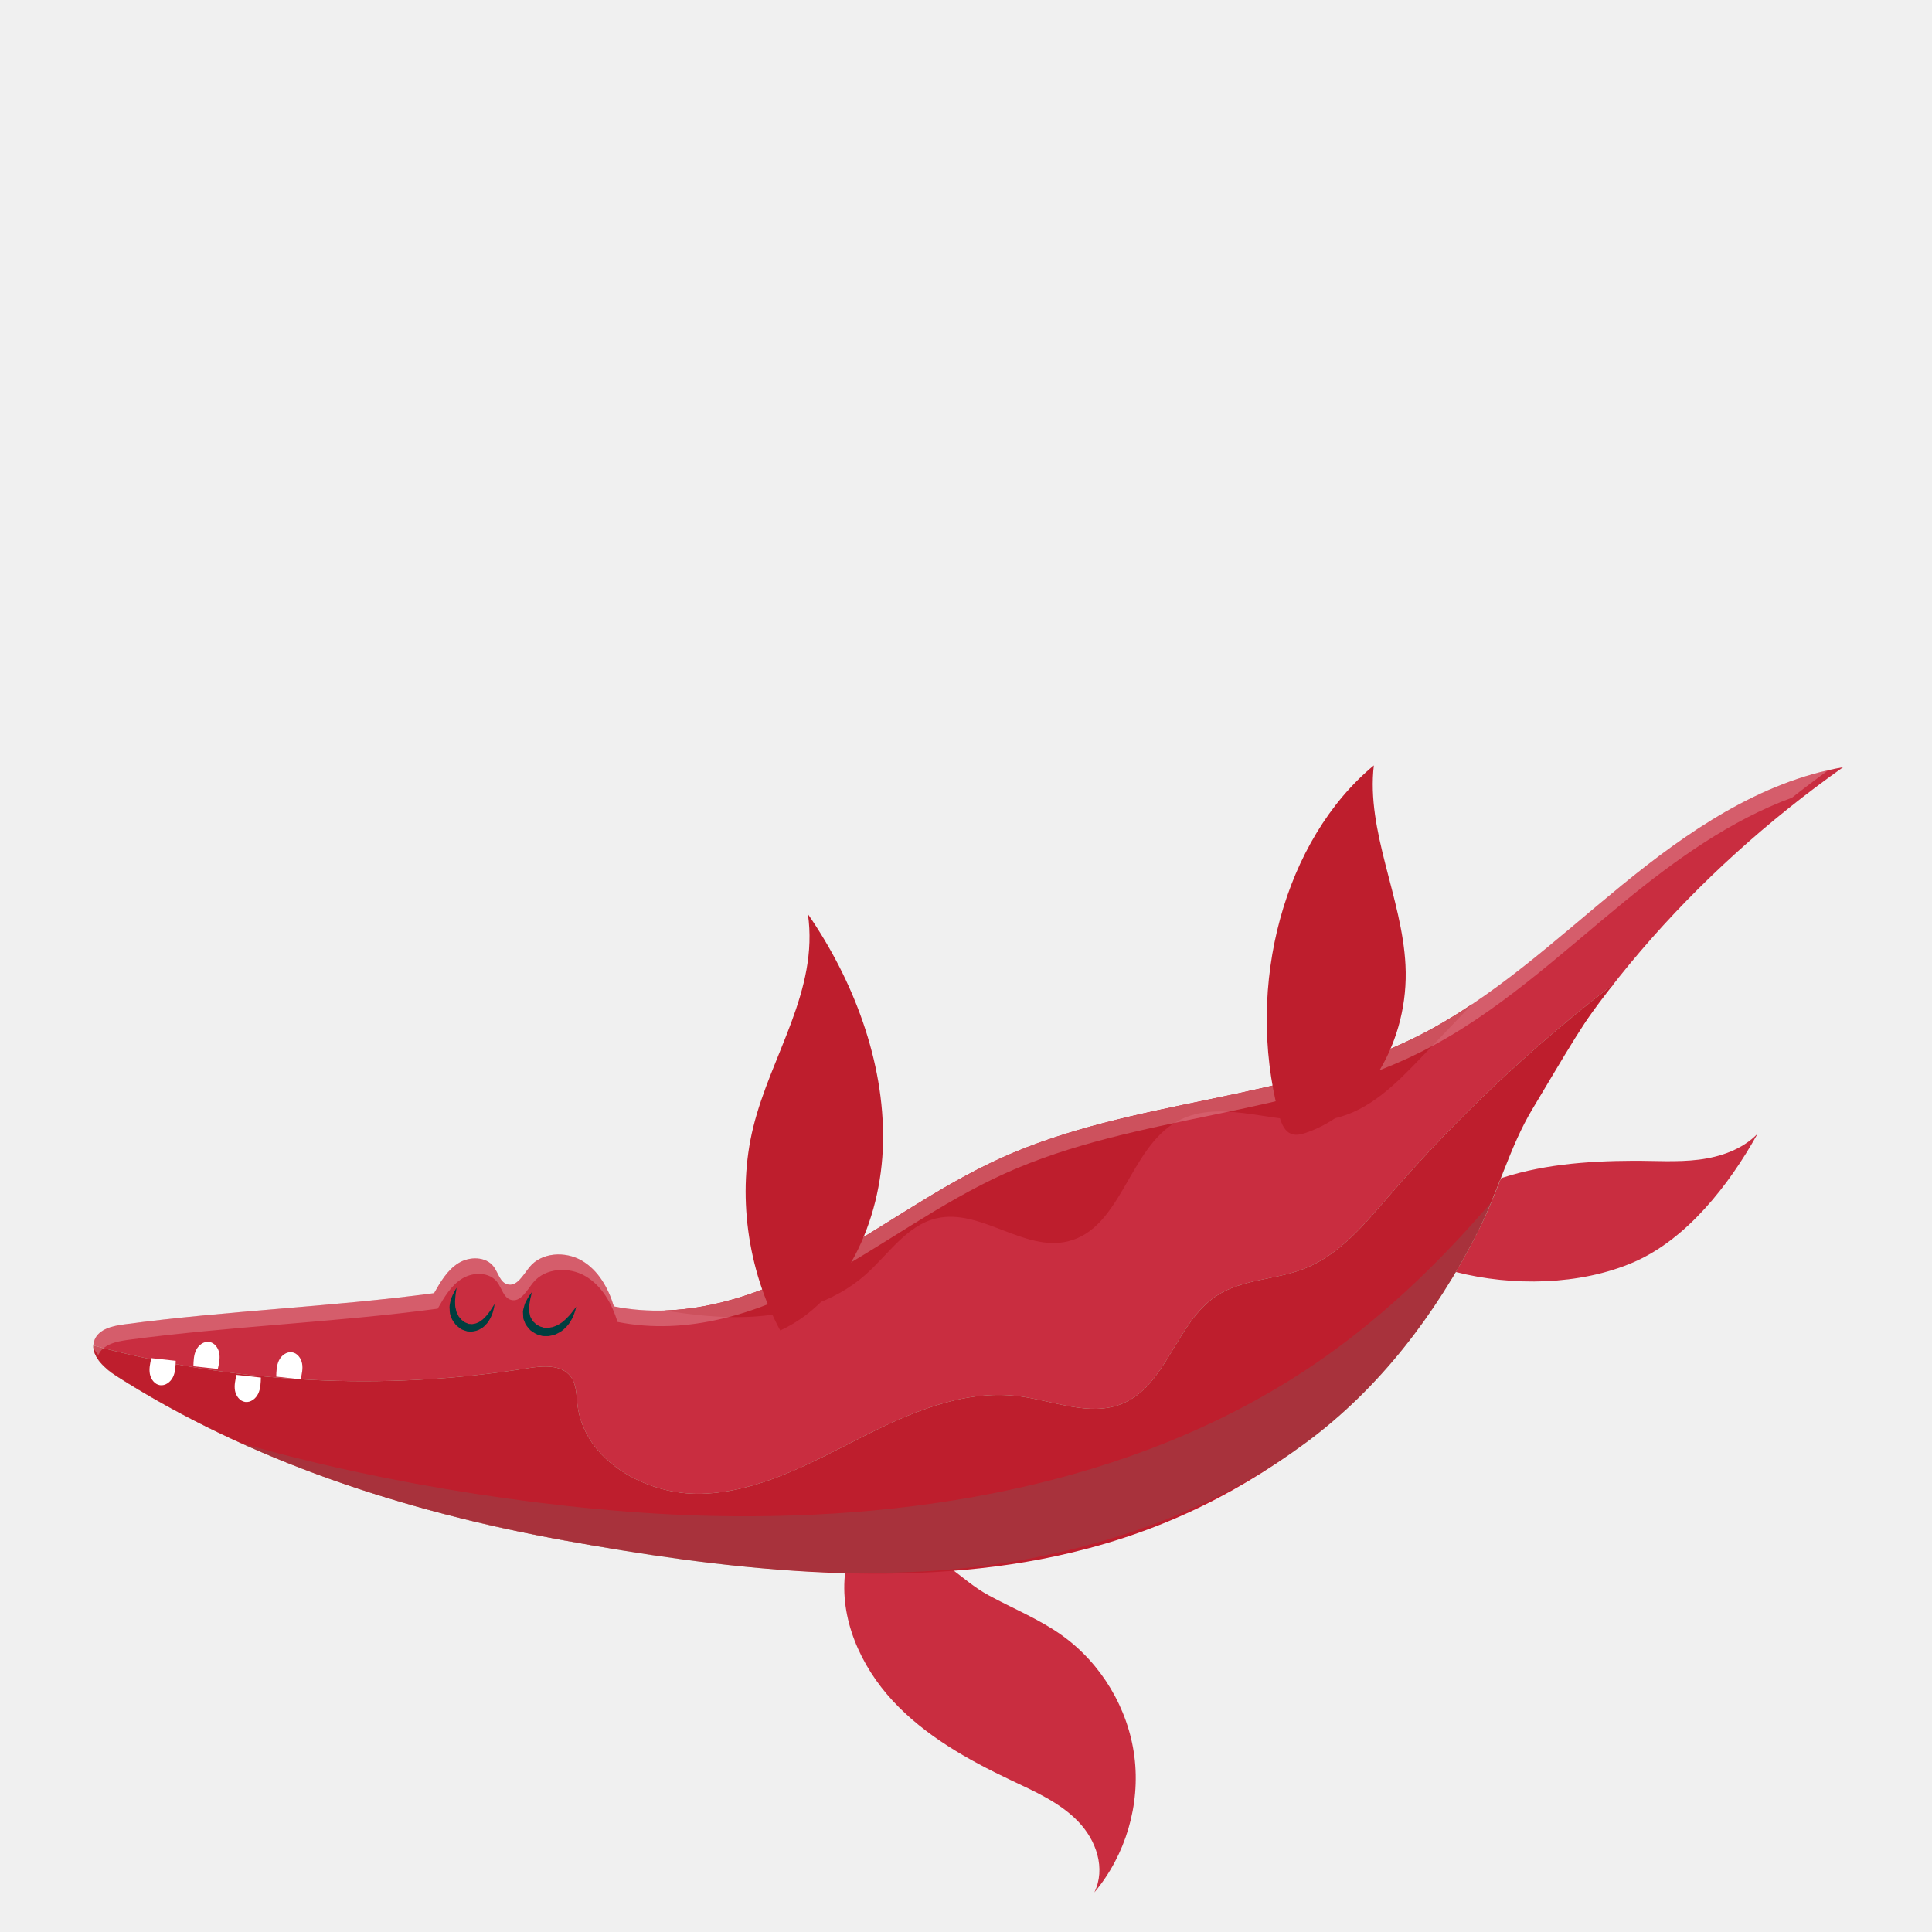
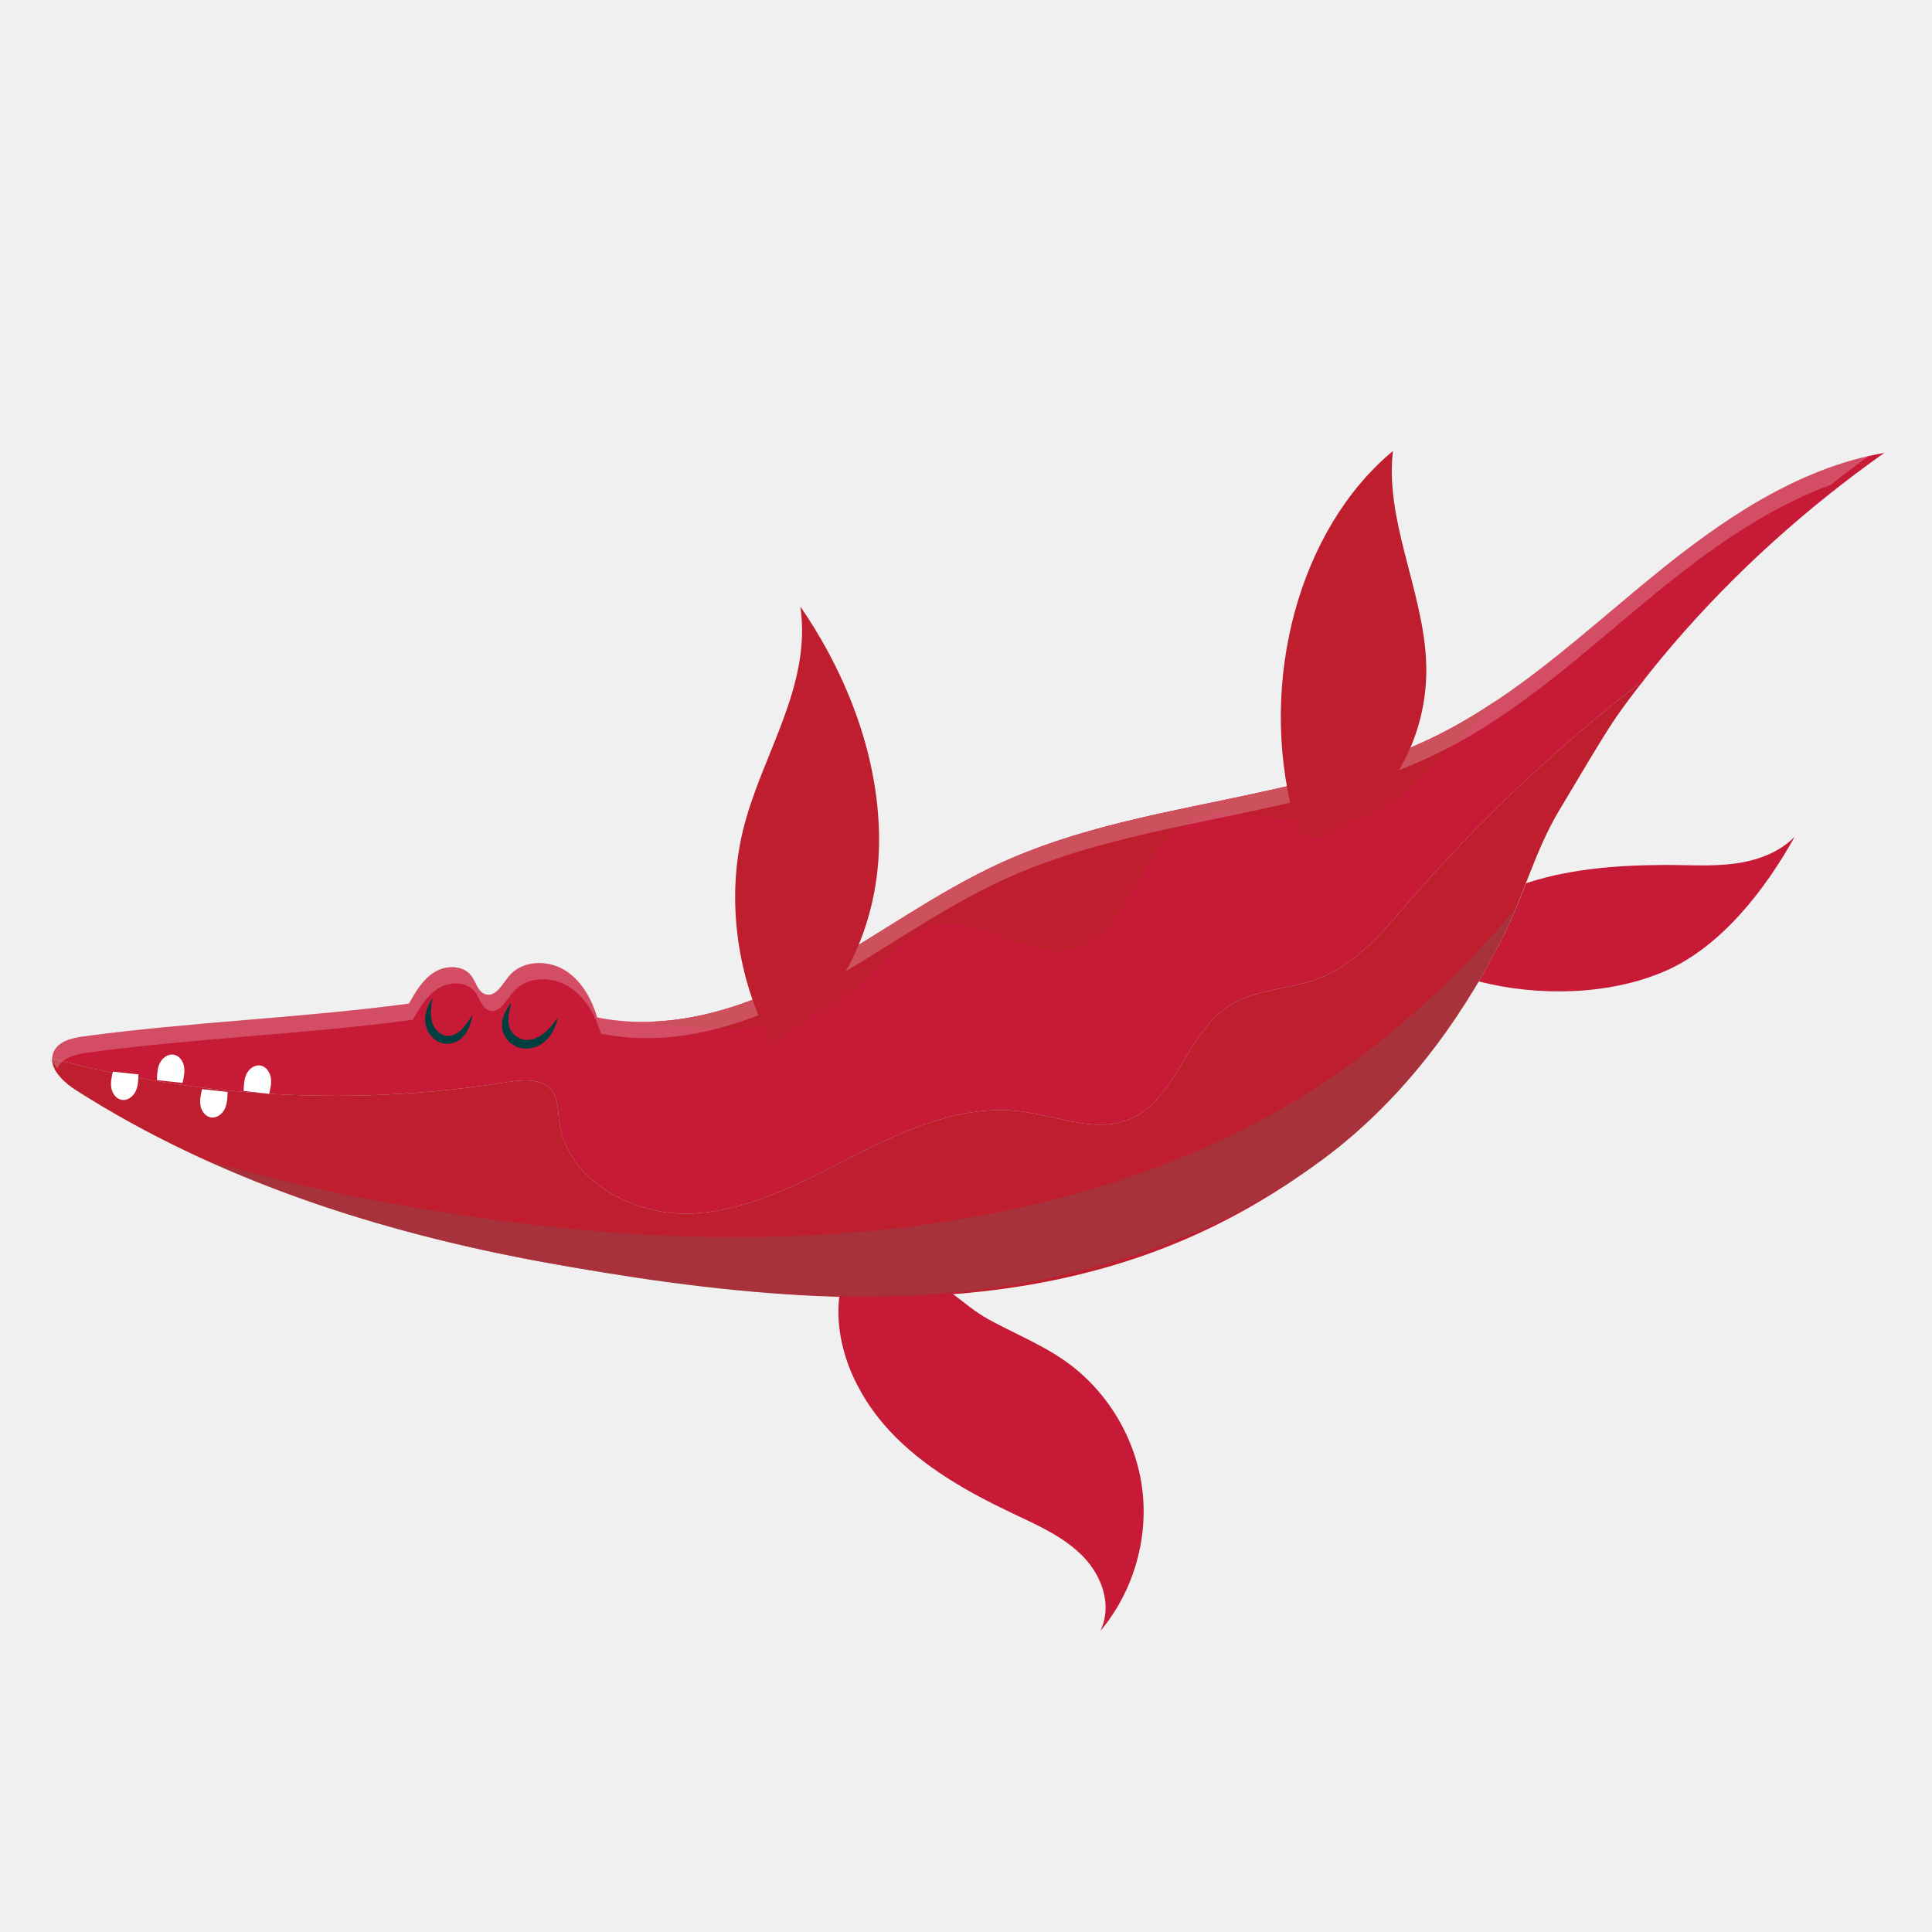
<svg xmlns="http://www.w3.org/2000/svg" version="1.1" id="Layer_1" x="0px" y="0px" width="170px" height="170px" viewBox="0 0 170 170" enable-background="new 0 0 170 170" xml:space="preserve">
  <g>
-     <path fill="#C92D40" d="M149.467,102.042c-1.912,0.235-3.846,0.089-5.771,0.097c-4.092,0.017-8.327,0.34-12.178,1.728   c6.5-14.664,17.568-27.094,30.662-36.36c-7.35,1.283-13.746,5.702-19.521,10.425c-5.776,4.723-11.29,9.924-17.96,13.27   c-11.388,5.711-24.976,5.443-36.585,10.683c-5.708,2.576-10.755,6.402-16.266,9.375c-5.511,2.974-11.694,4.921-17.834,3.693   c-0.481-1.611-1.373-3.187-2.825-4.031s-3.535-0.733-4.596,0.569c-0.559,0.688-1.11,1.768-1.96,1.517   c-0.639-0.188-0.792-1.004-1.186-1.54c-0.68-0.923-2.136-0.929-3.109-0.322c-0.973,0.605-1.578,1.645-2.144,2.641   c-9.045,1.213-18.228,1.535-27.273,2.748c-1.01,0.135-2.193,0.396-2.59,1.334c-0.529,1.252,0.763,2.477,1.909,3.208   c18.863,12.034,43.049,16.229,64.142,17.155c-0.544,4.15,1.327,8.351,4.171,11.424c2.845,3.072,6.577,5.172,10.36,6.967   c2.109,1,4.312,1.959,5.938,3.634c1.627,1.675,2.463,4.155,1.445,6.257c2.752-3.27,4.061-7.712,3.521-11.951   c-0.541-4.238-2.92-8.211-6.404-10.688c-1.992-1.416-4.285-2.339-6.432-3.508c-1.265-0.688-2.207-1.542-3.362-2.397   c17.862-0.46,34.972-10.916,44.481-26.044c4.963,1.27,10.922,1.174,15.627-0.854c4.705-2.028,8.438-6.834,10.924-11.312   C153.311,101.141,151.377,101.807,149.467,102.042z" />
-     <path fill="#BDE0C4" d="M122.23,105.223c-2.174,2.514-4.394,5.211-7.488,6.42c-2.516,0.98-5.445,0.898-7.703,2.381   c-3.568,2.348-4.359,7.888-8.314,9.498c-2.854,1.162-6.021-0.276-9.078-0.668c-4.888-0.627-9.676,1.492-14.067,3.73   c-4.391,2.239-8.902,4.709-13.828,4.854c-4.927,0.146-10.363-2.941-10.943-7.836c-0.101-0.853-0.075-1.783-0.589-2.472   c-0.816-1.088-2.455-0.953-3.798-0.737c-12.687,2.034-25.802,1.346-38.208-1.998c-0.046,1.06,1.042,2.051,2.026,2.679   c11.831,7.548,25.466,11.911,39.195,14.428c13.862,2.541,28.678,4.335,42.595,1.356c8.277-1.771,16.066-4.892,22.885-9.92   c6.475-4.774,11.404-11.282,15.047-18.404c1.822-3.561,2.918-7.46,4.699-11.002c1.609-3.201,4.479-8.758,7.344-10.959   C134.807,92.104,128.167,98.357,122.23,105.223z" />
-     <path fill="#BE1E2D" d="M122.23,105.223c-2.174,2.514-4.394,5.211-7.488,6.42c-2.516,0.98-5.445,0.898-7.703,2.381   c-3.568,2.348-4.359,7.888-8.314,9.498c-2.854,1.162-6.021-0.276-9.078-0.668c-4.888-0.627-9.676,1.492-14.067,3.73   c-4.391,2.239-8.902,4.709-13.828,4.854c-4.927,0.146-10.363-2.941-10.943-7.836c-0.101-0.853-0.075-1.783-0.589-2.472   c-0.816-1.088-2.455-0.953-3.798-0.737c-12.687,2.034-25.802,1.346-38.208-1.998c-0.046,1.06,1.042,2.051,2.026,2.679   c11.831,7.548,25.466,11.911,39.195,14.428c13.862,2.541,29.477,4.423,43.395,1.442c8.276-1.771,15.267-4.978,22.085-10.006   c6.475-4.774,11.404-11.282,15.047-18.404c1.822-3.561,2.855-7.598,4.904-10.992c2.572-4.264,5.003-8.619,7.139-10.969   C134.807,92.104,128.167,98.357,122.23,105.223z" />
-     <path fill="#003E3F" d="M40.174,113.314c0,0-0.01,0.121-0.044,0.33c-0.048,0.207-0.061,0.508-0.089,0.842   c0.015,0.17-0.003,0.352,0.026,0.531c0.058,0.166,0.062,0.39,0.147,0.52l0.151,0.306c0.06,0.083,0.124,0.13,0.176,0.202   c0.045,0.072,0.114,0.133,0.2,0.186c0.081,0.047,0.147,0.134,0.236,0.154c0.063,0.028,0.215,0.075,0.202,0.1l0.353,0.029   c0.182-0.033,0.305-0.033,0.49-0.129c0.172-0.054,0.329-0.203,0.457-0.285c0.142-0.146,0.295-0.277,0.383-0.404   c0.209-0.244,0.382-0.508,0.484-0.684c0.107-0.179,0.178-0.281,0.178-0.281s-0.014,0.121-0.055,0.332   c-0.055,0.207-0.103,0.506-0.288,0.856c-0.083,0.188-0.195,0.343-0.314,0.511c-0.177,0.182-0.318,0.369-0.563,0.486   c-0.197,0.139-0.537,0.236-0.815,0.256l-0.354-0.017c-0.235-0.06-0.304-0.103-0.463-0.158c-0.144-0.048-0.235-0.161-0.353-0.241   c-0.115-0.08-0.218-0.178-0.302-0.306c-0.086-0.116-0.184-0.241-0.24-0.354l-0.119-0.318c-0.12-0.271-0.073-0.504-0.104-0.735   c-0.001-0.226,0.064-0.431,0.097-0.617c0.111-0.362,0.252-0.641,0.353-0.821C40.106,113.416,40.174,113.314,40.174,113.314z" />
-     <path fill="#003E3F" d="M46.798,113.699c0,0-0.022,0.133-0.077,0.355c-0.029,0.108-0.068,0.244-0.086,0.397   c-0.014,0.153-0.069,0.319-0.07,0.501c0.017,0.179-0.047,0.376,0.019,0.561c0.021,0.092,0.042,0.186,0.062,0.28   c0,0,0.026,0.093-0.002,0.024l0.127,0.238c0.102,0.264,0.272,0.305,0.376,0.454c0.181,0.099,0.346,0.233,0.551,0.263l0.144,0.052   c-0.041,0.004,0.1,0.005,0.141,0.008c0.119-0.004,0.278,0.026,0.362-0.004c0.09-0.026,0.18-0.041,0.274-0.054   c0.097-0.028,0.196-0.075,0.294-0.11c0.189-0.073,0.38-0.207,0.526-0.298c0.167-0.146,0.345-0.274,0.453-0.404   c0.252-0.244,0.463-0.509,0.591-0.689c0.132-0.184,0.219-0.287,0.219-0.287s-0.026,0.129-0.09,0.354   c-0.078,0.219-0.16,0.539-0.394,0.898c-0.106,0.197-0.242,0.352-0.386,0.521c-0.195,0.186-0.371,0.362-0.62,0.489   c-0.124,0.062-0.243,0.133-0.379,0.188c-0.149,0.043-0.306,0.084-0.464,0.113c-0.163,0.036-0.266,0.01-0.402,0.018   c-0.087-0.004-0.078,0.012-0.244-0.012l-0.227-0.062c-0.315-0.063-0.562-0.261-0.814-0.429c-0.224-0.233-0.46-0.52-0.511-0.729   l-0.102-0.249c-0.041-0.125-0.016-0.094-0.026-0.147c-0.007-0.135-0.014-0.269-0.021-0.396c-0.036-0.259,0.083-0.475,0.119-0.681   c0.047-0.204,0.161-0.362,0.23-0.511c0.072-0.149,0.151-0.263,0.214-0.358C46.715,113.805,46.798,113.699,46.798,113.699z" />
-     <path fill="#FFFFFF" d="M19.166,120.456c0.106-0.458,0.212-0.933,0.126-1.394c-0.086-0.463-0.417-0.914-0.882-0.984   c-0.479-0.074-0.942,0.281-1.153,0.718s-0.227,0.938-0.239,1.425C17.741,120.295,18.442,120.381,19.166,120.456z" />
-     <path fill="#FFFFFF" d="M26.453,121.369c0.106-0.458,0.213-0.932,0.127-1.395c-0.086-0.461-0.417-0.912-0.882-0.984   c-0.479-0.073-0.942,0.281-1.153,0.719c-0.21,0.438-0.227,0.939-0.239,1.424C25.028,121.209,25.73,121.294,26.453,121.369z" />
-     <path fill="#FFFFFF" d="M20.808,120.979c-0.106,0.459-0.212,0.933-0.127,1.396c0.086,0.462,0.417,0.912,0.882,0.983   c0.479,0.074,0.942-0.28,1.153-0.719c0.21-0.437,0.227-0.938,0.239-1.424C22.232,121.141,21.531,121.055,20.808,120.979z" />
-     <path fill="#FFFFFF" d="M13.314,119.506c-0.106,0.457-0.212,0.932-0.126,1.395c0.086,0.461,0.417,0.912,0.882,0.983   c0.48,0.073,0.942-0.28,1.153-0.718s0.227-0.939,0.239-1.425C14.738,119.666,14.037,119.58,13.314,119.506z" />
-     <path fill="#BE1E2D" d="M129.539,88.355c-1.557,1.041-3.162,2.002-4.842,2.845c-11.387,5.711-24.975,5.444-36.586,10.683   c-5.708,2.576-10.754,6.402-16.265,9.375c-4.172,2.251-8.729,3.91-13.361,4.053c2.428,0.396,4.87,0.666,7.323,0.566   c3.739-0.15,7.56-1.236,10.358-3.721c2.011-1.786,3.611-4.336,6.229-4.951c3.878-0.914,7.712,2.972,11.582,2.021   c4.719-1.158,5.344-8.14,9.569-10.535c4.083-2.314,9.272,0.716,13.858-0.285c3.089-0.674,5.462-3.068,7.646-5.354   C126.547,91.486,128.043,89.922,129.539,88.355z" />
+     <path fill="#C61A37" d="M152.491,76.008c-2.002,0.247-4.026,0.093-6.043,0.102c-4.284,0.019-8.718,0.356-12.751,1.81   c6.806-15.354,18.396-28.369,32.105-38.071c-7.695,1.344-14.394,5.971-20.439,10.916c-6.048,4.945-11.821,10.39-18.805,13.895   c-11.925,5.979-26.152,5.698-38.307,11.185c-5.977,2.698-11.262,6.704-17.032,9.816c-5.771,3.115-12.245,5.154-18.673,3.867   c-0.503-1.687-1.438-3.337-2.958-4.221c-1.521-0.883-3.702-0.767-4.812,0.597c-0.585,0.721-1.162,1.851-2.052,1.588   c-0.669-0.196-0.829-1.052-1.241-1.613c-0.712-0.966-2.237-0.972-3.256-0.336c-1.019,0.633-1.652,1.722-2.245,2.765   c-9.47,1.271-19.085,1.607-28.556,2.878c-1.057,0.141-2.296,0.415-2.712,1.396c-0.554,1.311,0.799,2.593,1.999,3.359   c19.75,12.6,45.075,16.993,67.16,17.962c-0.569,4.345,1.39,8.744,4.368,11.962c2.979,3.217,6.886,5.415,10.847,7.294   c2.208,1.048,4.515,2.052,6.218,3.806c1.704,1.753,2.579,4.351,1.513,6.551c2.882-3.424,4.253-8.075,3.687-12.514   c-0.566-4.437-3.058-8.598-6.705-11.19c-2.086-1.482-4.486-2.449-6.735-3.673c-1.324-0.72-2.311-1.614-3.52-2.51   c18.702-0.482,36.617-11.43,46.574-27.27c5.196,1.329,11.436,1.229,16.362-0.895c4.926-2.123,8.835-7.155,11.438-11.844   C156.516,75.064,154.491,75.762,152.491,76.008z" />
+     <path fill="#BDE0C4" d="M123.974,79.338c-2.276,2.632-4.602,5.457-7.841,6.722c-2.634,1.026-5.702,0.94-8.065,2.493   c-3.736,2.459-4.564,8.26-8.706,9.944c-2.988,1.217-6.304-0.288-9.505-0.699c-5.118-0.656-10.131,1.562-14.729,3.906   c-4.598,2.345-9.32,4.931-14.479,5.082c-5.159,0.153-10.851-3.079-11.458-8.205c-0.106-0.893-0.079-1.867-0.617-2.588   c-0.854-1.139-2.57-0.998-3.977-0.771c-13.284,2.13-27.016,1.409-40.006-2.093c-0.048,1.11,1.091,2.147,2.122,2.806   c12.387,7.903,26.665,12.471,41.04,15.107c14.514,2.66,30.027,4.539,44.598,1.419c8.667-1.854,16.823-5.122,23.963-10.387   c6.78-4.998,11.94-11.812,15.755-19.27c1.908-3.729,3.056-7.811,4.921-11.52c1.684-3.352,4.69-9.171,7.689-11.475   C137.142,65.602,130.189,72.15,123.974,79.338z" />
+     <path fill="#BE1E2D" d="M123.974,79.338c-2.276,2.632-4.602,5.457-7.841,6.722c-2.634,1.026-5.702,0.94-8.065,2.493   c-3.736,2.459-4.564,8.26-8.706,9.944c-2.988,1.217-6.304-0.288-9.505-0.699c-5.118-0.656-10.131,1.562-14.729,3.906   c-4.598,2.345-9.32,4.931-14.479,5.082c-5.159,0.153-10.851-3.079-11.458-8.205c-0.106-0.893-0.079-1.867-0.617-2.588   c-0.854-1.139-2.57-0.998-3.977-0.771c-13.284,2.13-27.016,1.409-40.006-2.093c-0.048,1.11,1.091,2.147,2.122,2.806   c12.387,7.903,26.665,12.471,41.04,15.107c14.514,2.66,30.864,4.631,45.437,1.509c8.665-1.854,15.986-5.212,23.124-10.477   c6.78-4.998,11.94-11.812,15.755-19.27c1.908-3.729,2.989-7.956,5.136-11.509c2.691-4.465,5.238-9.025,7.475-11.485   C137.142,65.602,130.189,72.15,123.974,79.338z" />
+     <path fill="#003E3F" d="M38.055,87.811c0,0-0.01,0.127-0.046,0.346c-0.05,0.217-0.064,0.532-0.093,0.882   c0.016,0.178-0.003,0.368,0.027,0.557c0.061,0.174,0.065,0.407,0.154,0.544l0.159,0.319c0.062,0.087,0.129,0.137,0.184,0.212   c0.047,0.076,0.119,0.139,0.209,0.194c0.084,0.049,0.154,0.141,0.247,0.161c0.066,0.03,0.225,0.079,0.211,0.104l0.37,0.031   c0.19-0.035,0.319-0.035,0.513-0.136c0.18-0.056,0.345-0.212,0.479-0.298c0.149-0.152,0.309-0.29,0.401-0.424   c0.219-0.255,0.4-0.531,0.507-0.716c0.112-0.187,0.186-0.294,0.186-0.294s-0.015,0.127-0.057,0.348   c-0.058,0.217-0.108,0.529-0.302,0.896c-0.087,0.197-0.205,0.358-0.329,0.535c-0.186,0.189-0.333,0.386-0.59,0.509   c-0.207,0.146-0.562,0.247-0.853,0.268l-0.371-0.017c-0.246-0.062-0.318-0.108-0.485-0.166c-0.151-0.05-0.246-0.169-0.37-0.253   c-0.12-0.084-0.228-0.186-0.316-0.319c-0.09-0.122-0.193-0.253-0.251-0.372l-0.125-0.333c-0.125-0.283-0.077-0.527-0.109-0.769   c-0.001-0.237,0.067-0.452,0.102-0.646c0.116-0.378,0.264-0.671,0.37-0.859C37.984,87.917,38.055,87.811,38.055,87.811z" />
+     <path fill="#003E3F" d="M44.991,88.214c0,0-0.023,0.139-0.081,0.372c-0.031,0.112-0.071,0.255-0.09,0.415   c-0.015,0.16-0.072,0.334-0.073,0.524c0.018,0.188-0.049,0.394,0.02,0.588c0.022,0.097,0.044,0.194,0.065,0.293   c0,0,0.027,0.097-0.002,0.024l0.133,0.249c0.107,0.276,0.285,0.319,0.394,0.476c0.19,0.104,0.363,0.245,0.577,0.275l0.15,0.056   c-0.043,0.004,0.105,0.005,0.148,0.008c0.125-0.004,0.292,0.026,0.379-0.004c0.094-0.027,0.188-0.043,0.287-0.058   c0.101-0.028,0.205-0.077,0.308-0.114c0.198-0.077,0.398-0.217,0.551-0.312c0.175-0.153,0.361-0.288,0.475-0.424   c0.264-0.256,0.484-0.532,0.619-0.721c0.138-0.193,0.229-0.301,0.229-0.301s-0.028,0.135-0.095,0.37   c-0.081,0.229-0.167,0.564-0.413,0.94c-0.111,0.207-0.253,0.368-0.404,0.545c-0.204,0.195-0.389,0.38-0.649,0.513   c-0.13,0.065-0.254,0.139-0.396,0.196c-0.156,0.045-0.321,0.088-0.486,0.118c-0.171,0.038-0.279,0.011-0.421,0.019   c-0.091-0.004-0.081,0.014-0.255-0.012l-0.238-0.064c-0.33-0.066-0.588-0.273-0.853-0.449c-0.234-0.244-0.481-0.545-0.535-0.764   l-0.107-0.261c-0.043-0.131-0.016-0.099-0.027-0.153c-0.007-0.142-0.015-0.282-0.022-0.415c-0.038-0.271,0.087-0.497,0.125-0.714   c0.049-0.213,0.168-0.378,0.241-0.534c0.075-0.156,0.158-0.275,0.224-0.375C44.904,88.324,44.991,88.214,44.991,88.214z" />
+     <path fill="#FFFFFF" d="M16.059,95.289c0.111-0.479,0.222-0.977,0.132-1.46c-0.09-0.484-0.437-0.957-0.923-1.03   c-0.502-0.078-0.987,0.295-1.208,0.752c-0.221,0.457-0.238,0.982-0.25,1.491C14.567,95.12,15.301,95.21,16.059,95.289z" />
+     <path fill="#FFFFFF" d="M23.689,96.245c0.111-0.479,0.223-0.976,0.133-1.461c-0.09-0.482-0.437-0.955-0.923-1.03   c-0.502-0.077-0.987,0.295-1.208,0.753c-0.22,0.458-0.238,0.983-0.25,1.49C22.196,96.077,22.932,96.166,23.689,96.245z" />
+     <path fill="#FFFFFF" d="M17.778,95.836c-0.111,0.48-0.222,0.978-0.133,1.462c0.09,0.483,0.437,0.955,0.923,1.028   c0.501,0.078,0.986-0.292,1.207-0.752c0.22-0.457,0.238-0.981,0.25-1.491C19.269,96.006,18.535,95.915,17.778,95.836z" />
+     <path fill="#FFFFFF" d="M9.932,94.294c-0.111,0.479-0.222,0.976-0.132,1.46c0.09,0.482,0.437,0.955,0.923,1.029   c0.503,0.077,0.987-0.293,1.208-0.751c0.221-0.458,0.237-0.983,0.25-1.492C11.422,94.462,10.688,94.371,9.932,94.294z" />
+     <path fill="#BE1E2D" d="M131.626,61.678c-1.63,1.09-3.312,2.096-5.069,2.979c-11.923,5.979-26.15,5.7-38.308,11.185   c-5.978,2.697-11.261,6.704-17.031,9.816c-4.369,2.357-9.14,4.095-13.99,4.244c2.542,0.415,5.099,0.697,7.668,0.593   c3.915-0.157,7.916-1.295,10.845-3.896c2.105-1.87,3.781-4.541,6.522-5.185c4.061-0.957,8.076,3.111,12.126,2.116   c4.941-1.212,5.596-8.523,10.02-11.03c4.275-2.424,9.709,0.75,14.511-0.299c3.234-0.706,5.719-3.213,8.006-5.606   C128.493,64.956,130.06,63.317,131.626,61.678z" />
    <g opacity="0.23">
-       <path fill="#FFFFFF" d="M142.657,77.931c-5.776,4.723-11.29,9.924-17.96,13.27c-11.387,5.711-24.975,5.443-36.586,10.683    c-5.708,2.576-10.754,6.402-16.265,9.375c-5.511,2.974-11.694,4.921-17.834,3.693c-0.481-1.611-1.373-3.187-2.825-4.031    s-3.535-0.733-4.596,0.569c-0.559,0.688-1.11,1.768-1.96,1.517c-0.639-0.188-0.792-1.004-1.186-1.54    c-0.68-0.923-2.136-0.929-3.109-0.322c-0.973,0.605-1.578,1.645-2.144,2.641c-9.045,1.213-18.228,1.535-27.273,2.748    c-1.01,0.135-2.193,0.396-2.59,1.334c-0.095,0.226-0.129,0.449-0.118,0.67c0.102,0.246,0.254,0.479,0.437,0.703    c0.397-0.939,1.582-1.204,2.591-1.34c9.045-1.213,18.229-1.534,27.274-2.748c0.566-0.996,1.17-2.034,2.143-2.641    c0.973-0.605,2.43-0.601,3.109,0.323c0.395,0.535,0.548,1.353,1.186,1.54c0.85,0.251,1.401-0.829,1.96-1.518    c1.061-1.305,3.143-1.416,4.596-0.569c1.453,0.846,2.344,2.421,2.826,4.03c6.14,1.229,12.323-0.719,17.834-3.692    s10.558-6.799,16.265-9.374c11.611-5.238,25.199-4.973,36.586-10.684c6.67-3.346,12.185-8.546,17.961-13.271    c4.478-3.661,9.328-7.132,14.707-9.109c1.049-0.829,2.115-1.632,3.193-2.42C154.07,69.317,148.09,73.488,142.657,77.931z" />
+       <path fill="#FFFFFF" d="M145.361,50.763c-6.048,4.945-11.821,10.391-18.805,13.895c-11.923,5.979-26.15,5.699-38.308,11.185    c-5.978,2.698-11.261,6.704-17.031,9.816c-5.771,3.114-12.245,5.153-18.673,3.867c-0.504-1.687-1.438-3.336-2.958-4.221    c-1.521-0.884-3.702-0.768-4.812,0.597c-0.585,0.72-1.162,1.851-2.052,1.588c-0.669-0.197-0.83-1.052-1.242-1.613    c-0.711-0.966-2.236-0.972-3.255-0.337c-1.019,0.634-1.652,1.723-2.245,2.766c-9.471,1.271-19.086,1.606-28.556,2.878    c-1.058,0.141-2.296,0.414-2.712,1.396c-0.1,0.236-0.135,0.469-0.124,0.701c0.107,0.258,0.266,0.502,0.458,0.736    c0.416-0.983,1.656-1.261,2.713-1.404c9.471-1.27,19.086-1.604,28.558-2.877c0.593-1.042,1.225-2.129,2.244-2.765    c1.018-0.633,2.544-0.629,3.255,0.338c0.414,0.561,0.574,1.417,1.242,1.613c0.889,0.263,1.467-0.868,2.052-1.59    c1.111-1.366,3.291-1.482,4.812-0.596c1.521,0.886,2.455,2.535,2.959,4.22c6.429,1.286,12.902-0.752,18.673-3.866    c5.771-3.113,11.055-7.119,17.03-9.815c12.158-5.485,26.385-5.207,38.308-11.186c6.983-3.503,12.759-8.949,18.806-13.896    c4.689-3.833,9.768-7.467,15.399-9.537c1.099-0.868,2.215-1.709,3.344-2.534C157.312,41.743,151.05,46.11,145.361,50.763z" />
    </g>
-     <path fill="#BE1E2D" d="M66.276,99.191c1.565-6.363,5.778-12.017,4.814-18.758c3.989,5.776,6.735,12.935,6.609,20.056   c-0.126,7.122-3.487,14.047-9.047,16.579C65.741,111.68,64.851,104.984,66.276,99.191z" />
-     <path fill="#BE1E2D" d="M113.439,99.684c-0.518-0.312-0.752-1.021-0.92-1.664c-2.976-11.391,0.504-24.141,8.367-30.671   c-0.681,5.798,2.485,11.64,2.785,17.567c0.34,6.665-3.417,12.974-8.792,14.771C114.416,99.84,113.891,99.958,113.439,99.684z" />
+     <path fill="#BE1E2D" d="M65.386,73.023c1.639-6.663,6.05-12.583,5.041-19.641c4.177,6.048,7.052,13.544,6.92,21   c-0.132,7.457-3.651,14.708-9.473,17.359C64.826,86.1,63.894,79.089,65.386,73.023z" />
+     <path fill="#BE1E2D" d="M114.769,73.539c-0.543-0.326-0.787-1.068-0.963-1.742c-3.117-11.927,0.527-25.277,8.761-32.114   c-0.714,6.071,2.602,12.188,2.915,18.394c0.357,6.979-3.578,13.585-9.206,15.467C115.791,73.702,115.241,73.826,114.769,73.539z" />
    <g opacity="0.19">
-       <path fill="#498C7A" d="M131.223,105.786c-4.375,5.087-9.164,9.754-14.654,13.624c-15.399,10.855-34.946,14.369-53.785,13.98    c-12.977-0.267-29.149-2.796-41.615-6.429c8.978,4.072,18.597,6.767,28.265,8.538c13.862,2.541,28.678,4.335,42.594,1.355    c8.279-1.771,16.066-4.891,22.886-9.918c6.476-4.775,11.403-11.283,15.047-18.405    C130.419,107.635,130.832,106.716,131.223,105.786z" />
+       <path fill="#498C7A" d="M133.389,79.928c-4.581,5.327-9.596,10.213-15.344,14.265c-16.123,11.366-36.59,15.046-56.315,14.639    c-13.587-0.28-30.521-2.929-43.573-6.732c9.4,4.264,19.472,7.086,29.595,8.939c14.514,2.661,30.027,4.539,44.597,1.419    c8.669-1.854,16.822-5.121,23.964-10.385c6.781-4.999,11.939-11.814,15.755-19.271C132.547,81.864,132.979,80.902,133.389,79.928z    " />
    </g>
  </g>
</svg>
